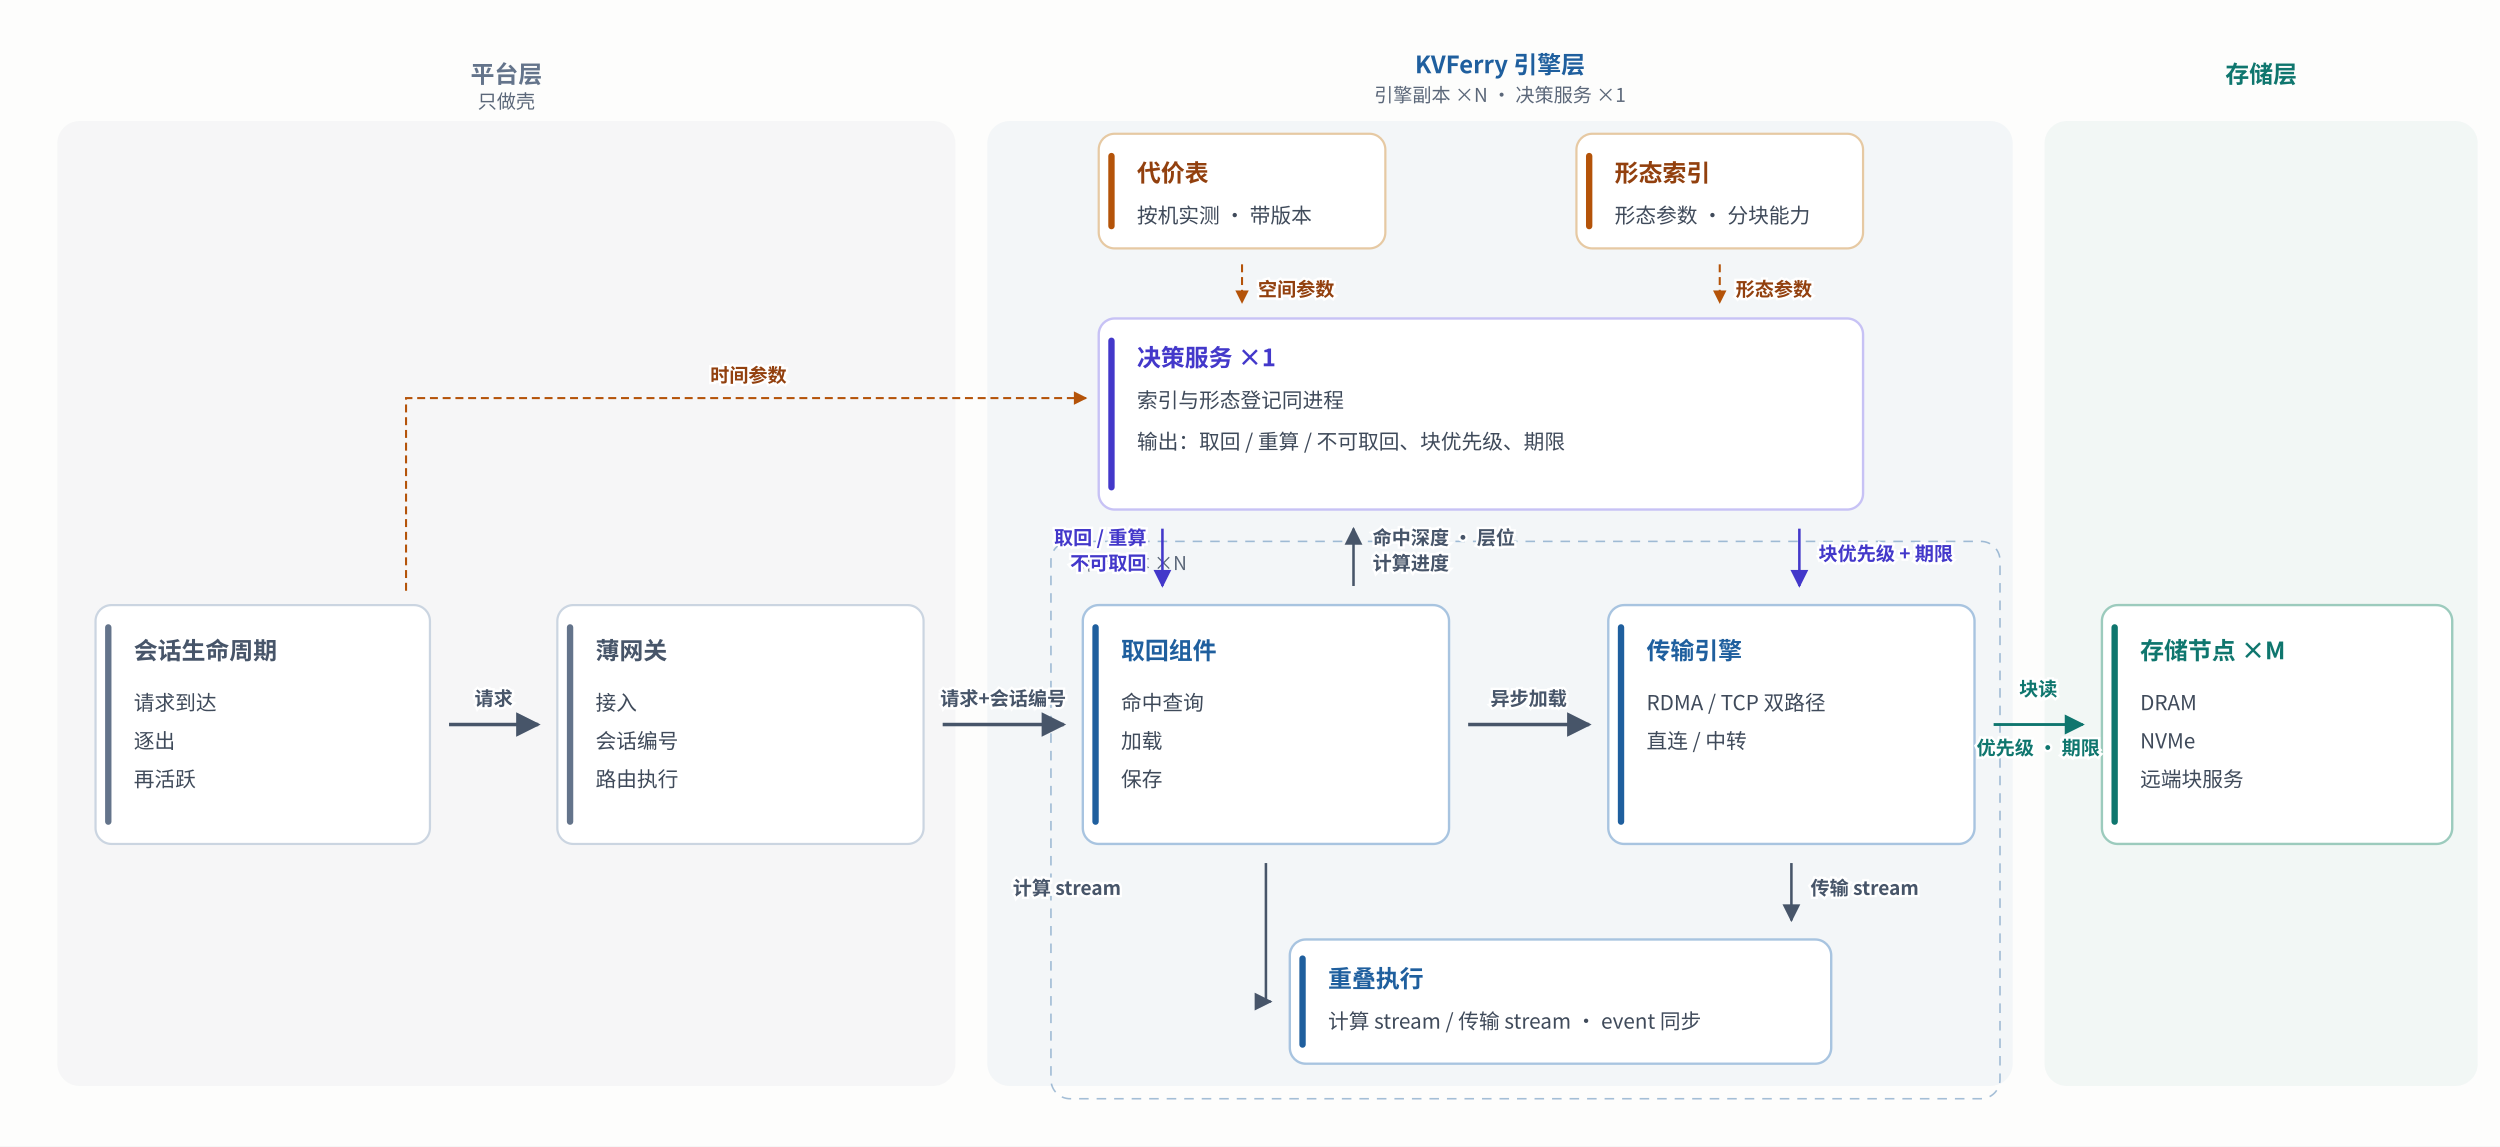
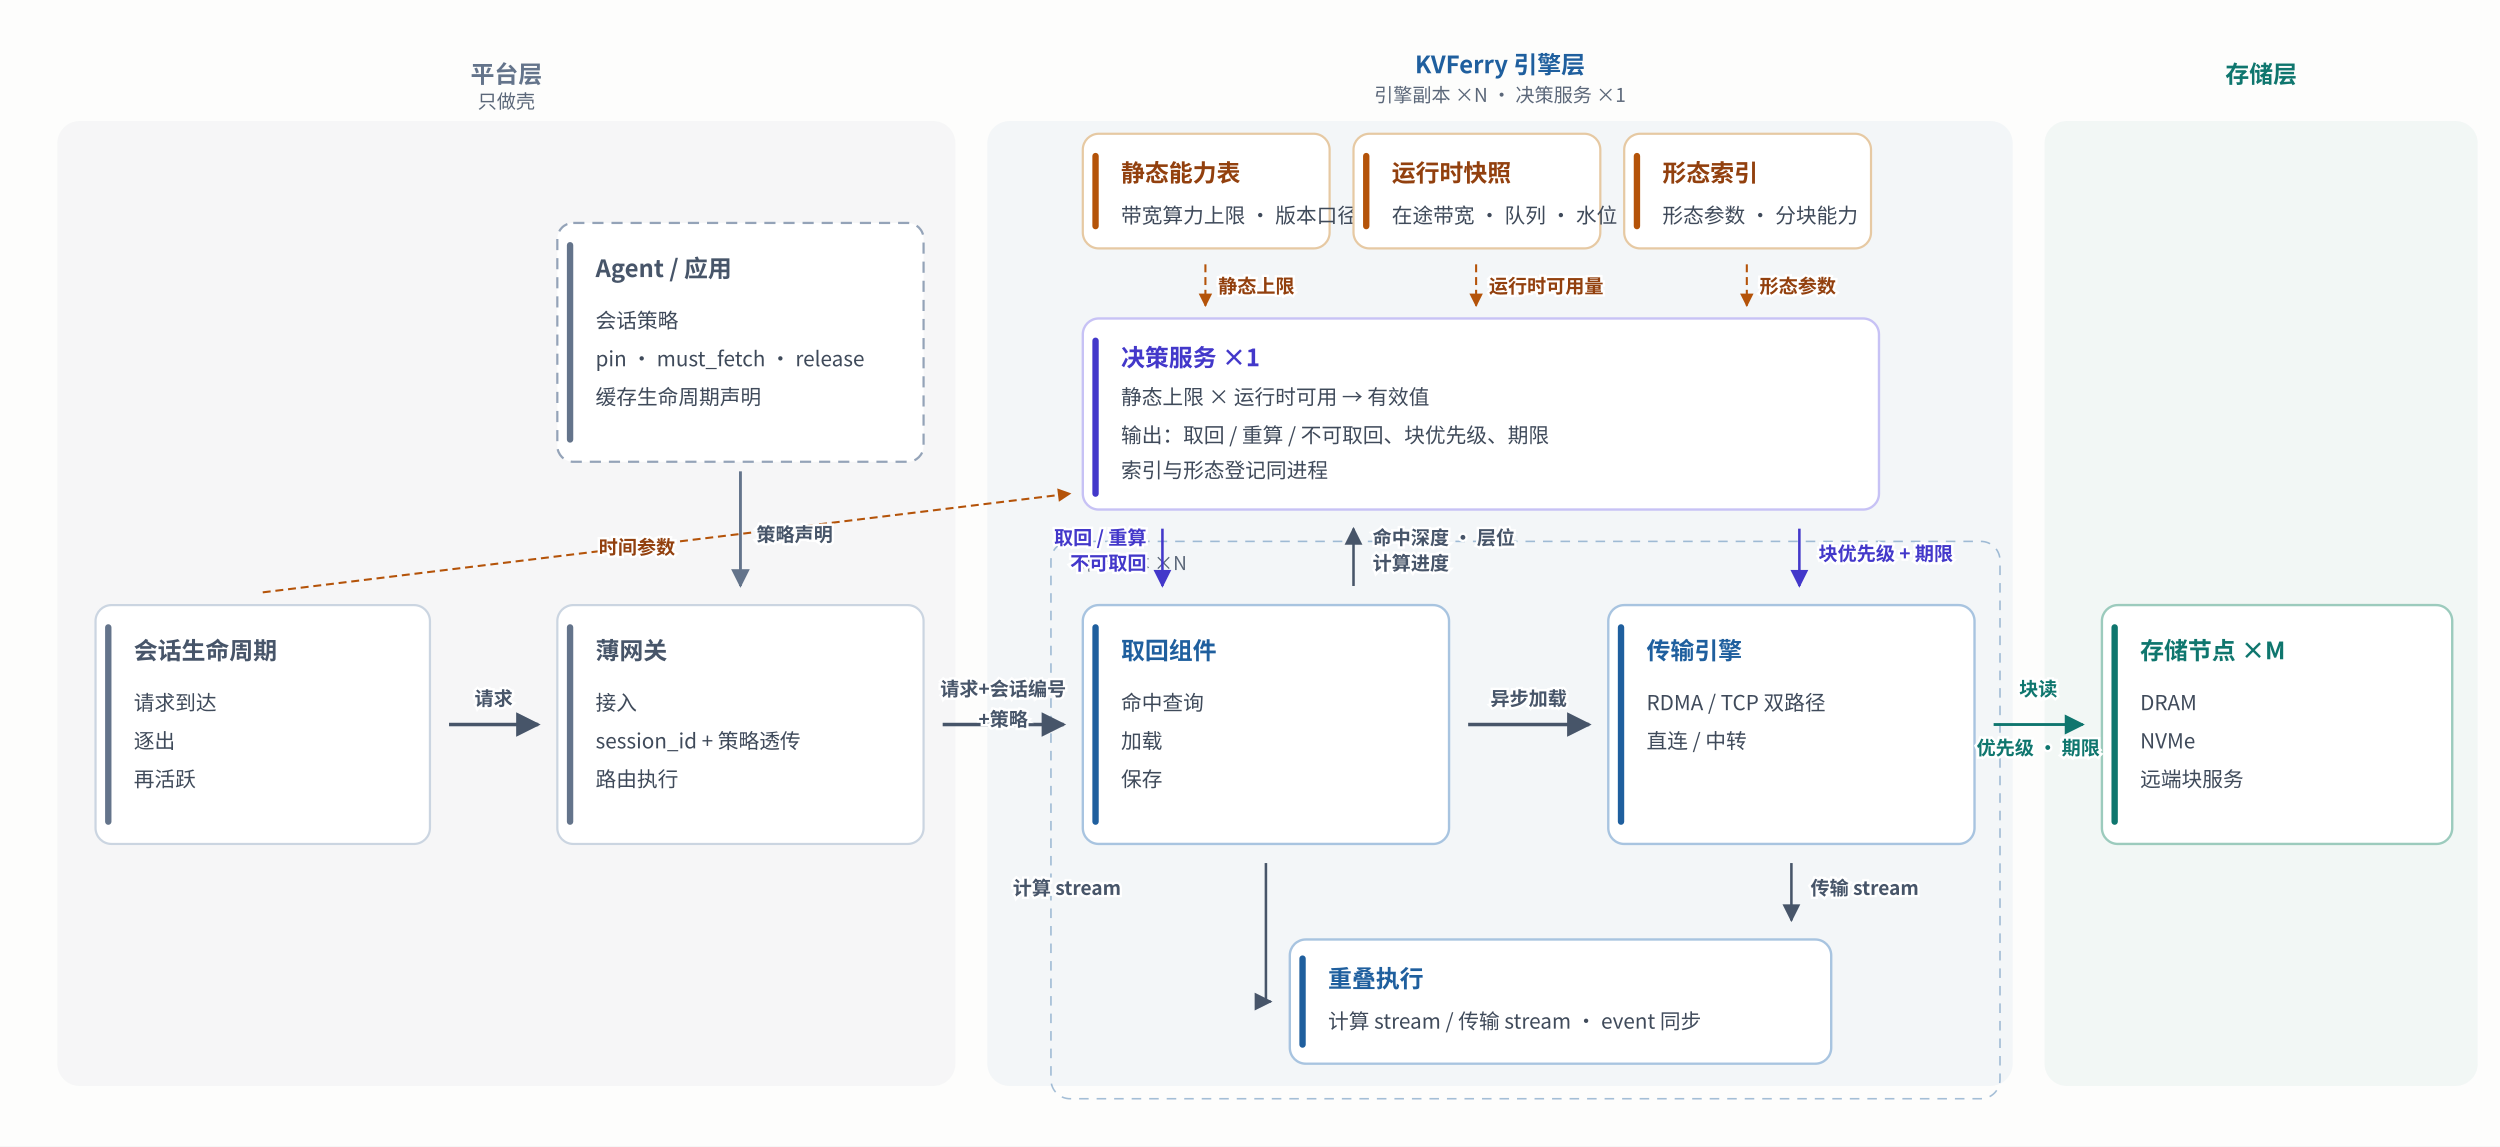
<svg xmlns="http://www.w3.org/2000/svg" width="1570" height="720" viewBox="0 0 1570 720" font-family="'Resource Han Rounded CN','MiSans','HarmonyOS Sans SC','PingFang SC','Noto Sans CJK SC','Microsoft YaHei',sans-serif" font-synthesis="none">
  <defs>
    <marker id="arw" viewBox="0 0 10 10" refX="9" refY="5" markerWidth="7" markerHeight="7" orient="auto-start-reverse">
      <path d="M0,0 L10,5 L0,10 z" fill="#475569" />
    </marker>
    <marker id="arw-dec" viewBox="0 0 10 10" refX="9" refY="5" markerWidth="7" markerHeight="7" orient="auto-start-reverse">
      <path d="M0,0 L10,5 L0,10 z" fill="#4338ca" />
    </marker>
    <marker id="arw-param" viewBox="0 0 10 10" refX="9" refY="5" markerWidth="6.5" markerHeight="6.5" orient="auto-start-reverse">
      <path d="M0,0 L10,5 L0,10 z" fill="#b45309" />
    </marker>
    <marker id="arw-store" viewBox="0 0 10 10" refX="9" refY="5" markerWidth="7" markerHeight="7" orient="auto-start-reverse">
      <path d="M0,0 L10,5 L0,10 z" fill="#0f766e" />
+     </marker>
+     <marker id="arw-agent" viewBox="0 0 10 10" refX="9" refY="5" markerWidth="6.5" markerHeight="6.5" orient="auto-start-reverse">
+       <path d="M0,0 L10,5 L0,10 z" fill="#64748b" />
    </marker>
    <style>
      .t { font-size: 15px; font-weight: 700; }
      .b { font-size: 13px; font-weight: 500; fill: #3f4a5a; }
      .s { font-size: 12px; font-weight: 500; fill: #5b6779; }
      .zl { font-size: 15px; font-weight: 700; }
      .zs { font-size: 12px; font-weight: 500; fill: #5b6779; }
      .lab { font-size: 12px; font-weight: 600; fill: #475569; paint-order: stroke; stroke: #ffffff; stroke-width: 3px; }
      .lab-p { font-size: 12px; font-weight: 600; fill: #92400e; paint-order: stroke; stroke: #ffffff; stroke-width: 3px; }
      .lab-d { font-size: 12px; font-weight: 600; fill: #4338ca; paint-order: stroke; stroke: #ffffff; stroke-width: 3px; }
      .lab-s { font-size: 12px; font-weight: 600; fill: #0f766e; paint-order: stroke; stroke: #ffffff; stroke-width: 3px; }
    </style>
  </defs>
  <rect x="0" y="0" width="1570" height="720" fill="#fdfdfc" />
  <rect x="36" y="76" width="564" height="606" rx="14" fill="#64748b" opacity="0.05" />
  <rect x="620" y="76" width="644" height="606" rx="14" fill="#1f5f9e" opacity="0.045" />
  <rect x="1284" y="76" width="272" height="606" rx="14" fill="#0f766e" opacity="0.05" />
  <text x="318" y="52" class="zl" fill="#64748b" text-anchor="middle">平台层</text>
  <text x="318" y="68" class="zs" text-anchor="middle">只做壳</text>
  <text x="942" y="46" class="zl" fill="#1f5f9e" text-anchor="middle">KVFerry 引擎层</text>
  <text x="942" y="64" class="zs" text-anchor="middle">引擎副本 ×N · 决策服务 ×1</text>
  <text x="1420" y="52" class="zl" fill="#0f766e" text-anchor="middle">存储层</text>
  <rect x="660" y="340" width="596" height="350" rx="12" fill="none" stroke="#1f5f9e" stroke-width="1" stroke-dasharray="6 5" opacity="0.4" />
  <text x="674" y="358" class="zs" fill="#1f5f9e">引擎副本 ×N</text>
  <g>
-     <rect x="690" y="84" width="180" height="72" rx="10" fill="#ffffff" stroke="#e6c9a3" stroke-width="1.4" />
-     <rect x="696" y="96" width="4" height="48" rx="2" fill="#b45309" />
-     <text x="714" y="114" class="t" fill="#92400e">代价表</text>
-     <text x="714" y="140" class="b">按机实测 · 带版本</text>
+     <rect x="350" y="140" width="230" height="150" rx="10" fill="#ffffff" stroke="#94a3b8" stroke-width="1.4" stroke-dasharray="7 5" />
+     <rect x="356" y="152" width="4" height="126" rx="2" fill="#64748b" />
+     <text x="374" y="174" class="t" fill="#475569">Agent / 应用</text>
+     <text x="374" y="206" class="b">会话策略</text>
+     <text x="374" y="230" class="b">pin · must_fetch · release</text>
+     <text x="374" y="254" class="b">缓存生命周期声明</text>
  </g>
  <g>
-     <rect x="990" y="84" width="180" height="72" rx="10" fill="#ffffff" stroke="#e6c9a3" stroke-width="1.4" />
-     <rect x="996" y="96" width="4" height="48" rx="2" fill="#b45309" />
-     <text x="1014" y="114" class="t" fill="#92400e">形态索引</text>
-     <text x="1014" y="140" class="b">形态参数 · 分块能力</text>
+     <rect x="680" y="84" width="155" height="72" rx="10" fill="#ffffff" stroke="#e6c9a3" stroke-width="1.4" />
+     <rect x="686" y="96" width="4" height="48" rx="2" fill="#b45309" />
+     <text x="704" y="114" class="t" fill="#92400e">静态能力表</text>
+     <text x="704" y="140" class="b">带宽算力上限 · 版本口径</text>
  </g>
  <g>
-     <rect x="690" y="200" width="480" height="120" rx="10" fill="#ffffff" stroke="#c7c2f5" stroke-width="1.5" />
-     <rect x="696" y="212" width="4" height="96" rx="2" fill="#4338ca" />
-     <text x="714" y="230" class="t" fill="#4338ca">决策服务 ×1</text>
-     <text x="714" y="256" class="b">索引与形态登记同进程</text>
-     <text x="714" y="282" class="b">输出：取回 / 重算 / 不可取回、块优先级、期限</text>
+     <rect x="850" y="84" width="155" height="72" rx="10" fill="#ffffff" stroke="#e6c9a3" stroke-width="1.4" />
+     <rect x="856" y="96" width="4" height="48" rx="2" fill="#b45309" />
+     <text x="874" y="114" class="t" fill="#92400e">运行时快照</text>
+     <text x="874" y="140" class="b">在途带宽 · 队列 · 水位</text>
+   </g>
+   <g>
+     <rect x="1020" y="84" width="155" height="72" rx="10" fill="#ffffff" stroke="#e6c9a3" stroke-width="1.4" />
+     <rect x="1026" y="96" width="4" height="48" rx="2" fill="#b45309" />
+     <text x="1044" y="114" class="t" fill="#92400e">形态索引</text>
+     <text x="1044" y="140" class="b">形态参数 · 分块能力</text>
+   </g>
+   <g>
+     <rect x="680" y="200" width="500" height="120" rx="10" fill="#ffffff" stroke="#c7c2f5" stroke-width="1.5" />
+     <rect x="686" y="212" width="4" height="100" rx="2" fill="#4338ca" />
+     <text x="704" y="230" class="t" fill="#4338ca">决策服务 ×1</text>
+     <text x="704" y="254" class="b">静态上限 × 运行时可用 → 有效值</text>
+     <text x="704" y="278" class="b">输出：取回 / 重算 / 不可取回、块优先级、期限</text>
+     <text x="704" y="300" class="b">索引与形态登记同进程</text>
  </g>
  <g>
    <rect x="60" y="380" width="210" height="150" rx="10" fill="#ffffff" stroke="#cbd5e1" stroke-width="1.4" />
    <rect x="66" y="392" width="4" height="126" rx="2" fill="#64748b" />
    <text x="84" y="414" class="t" fill="#475569">会话生命周期</text>
    <text x="84" y="446" class="b">请求到达</text>
    <text x="84" y="470" class="b">逐出</text>
    <text x="84" y="494" class="b">再活跃</text>
  </g>
  <g>
    <rect x="350" y="380" width="230" height="150" rx="10" fill="#ffffff" stroke="#cbd5e1" stroke-width="1.4" />
    <rect x="356" y="392" width="4" height="126" rx="2" fill="#64748b" />
    <text x="374" y="414" class="t" fill="#475569">薄网关</text>
    <text x="374" y="446" class="b">接入</text>
-     <text x="374" y="470" class="b">会话编号</text>
+     <text x="374" y="470" class="b">session_id + 策略透传</text>
    <text x="374" y="494" class="b">路由执行</text>
  </g>
  <g>
    <rect x="680" y="380" width="230" height="150" rx="10" fill="#ffffff" stroke="#a8c4e0" stroke-width="1.5" />
    <rect x="686" y="392" width="4" height="126" rx="2" fill="#1f5f9e" />
    <text x="704" y="414" class="t" fill="#1f5f9e">取回组件</text>
    <text x="704" y="446" class="b">命中查询</text>
    <text x="704" y="470" class="b">加载</text>
    <text x="704" y="494" class="b">保存</text>
  </g>
  <g>
    <rect x="1010" y="380" width="230" height="150" rx="10" fill="#ffffff" stroke="#a8c4e0" stroke-width="1.5" />
    <rect x="1016" y="392" width="4" height="126" rx="2" fill="#1f5f9e" />
    <text x="1034" y="414" class="t" fill="#1f5f9e">传输引擎</text>
    <text x="1034" y="446" class="b">RDMA / TCP 双路径</text>
    <text x="1034" y="470" class="b">直连 / 中转</text>
  </g>
  <g>
    <rect x="1320" y="380" width="220" height="150" rx="10" fill="#ffffff" stroke="#9ccbbd" stroke-width="1.5" />
    <rect x="1326" y="392" width="4" height="126" rx="2" fill="#0f766e" />
    <text x="1344" y="414" class="t" fill="#0f766e">存储节点 ×M</text>
    <text x="1344" y="446" class="b">DRAM</text>
    <text x="1344" y="470" class="b">NVMe</text>
    <text x="1344" y="494" class="b">远端块服务</text>
  </g>
  <g>
    <rect x="810" y="590" width="340" height="78" rx="10" fill="#ffffff" stroke="#a8c4e0" stroke-width="1.5" />
    <rect x="816" y="600" width="4" height="58" rx="2" fill="#1f5f9e" />
    <text x="834" y="620" class="t" fill="#1f5f9e">重叠执行</text>
    <text x="834" y="646" class="b">计算 stream / 传输 stream · event 同步</text>
  </g>
  <line x1="282" y1="455" x2="338" y2="455" stroke="#475569" stroke-width="2.2" marker-end="url(#arw)" />
  <line x1="592" y1="455" x2="668" y2="455" stroke="#475569" stroke-width="2.2" marker-end="url(#arw)" />
  <line x1="922" y1="455" x2="998" y2="455" stroke="#475569" stroke-width="2.2" marker-end="url(#arw)" />
  <line x1="1252" y1="455" x2="1308" y2="455" stroke="#0f766e" stroke-width="1.8" marker-end="url(#arw-store)" />
-   <path d="M780,166 L780,190" fill="none" stroke="#b45309" stroke-width="1.3" stroke-dasharray="5 3" marker-end="url(#arw-param)" />
-   <path d="M1080,166 L1080,190" fill="none" stroke="#b45309" stroke-width="1.3" stroke-dasharray="5 3" marker-end="url(#arw-param)" />
-   <path d="M255,371 L255,250 L682,250" fill="none" stroke="#b45309" stroke-width="1.3" stroke-dasharray="5 3" marker-end="url(#arw-param)" />
+   <line x1="465" y1="296" x2="465" y2="368" stroke="#64748b" stroke-width="1.8" marker-end="url(#arw-agent)" />
+   <path d="M757,166 L757,192" fill="none" stroke="#b45309" stroke-width="1.3" stroke-dasharray="5 3" marker-end="url(#arw-param)" />
+   <path d="M927,166 L927,192" fill="none" stroke="#b45309" stroke-width="1.3" stroke-dasharray="5 3" marker-end="url(#arw-param)" />
+   <path d="M1097,166 L1097,192" fill="none" stroke="#b45309" stroke-width="1.3" stroke-dasharray="5 3" marker-end="url(#arw-param)" />
+   <path d="M165,372 L672,310" fill="none" stroke="#b45309" stroke-width="1.3" stroke-dasharray="5 3" marker-end="url(#arw-param)" />
  <line x1="730" y1="332" x2="730" y2="368" stroke="#4338ca" stroke-width="1.6" marker-end="url(#arw-dec)" />
  <line x1="850" y1="368" x2="850" y2="332" stroke="#475569" stroke-width="1.6" marker-end="url(#arw)" />
  <line x1="1130" y1="332" x2="1130" y2="368" stroke="#4338ca" stroke-width="1.6" marker-end="url(#arw-dec)" />
  <line x1="1125" y1="542" x2="1125" y2="578" stroke="#475569" stroke-width="1.6" marker-end="url(#arw)" />
  <path d="M795,542 L795,629 L798,629" fill="none" stroke="#475569" stroke-width="1.6" marker-end="url(#arw)" />
  <text x="310" y="443" class="lab" text-anchor="middle">请求</text>
-   <text x="630" y="443" class="lab" text-anchor="middle">请求+会话编号</text>
+   <text x="630" y="437" class="lab" text-anchor="middle">请求+会话编号</text>
+   <text x="630" y="456" class="lab" text-anchor="middle">+策略</text>
  <text x="960" y="443" class="lab" text-anchor="middle">异步加载</text>
  <text x="1280" y="437" class="lab-s" text-anchor="middle">块读</text>
  <text x="1280" y="474" class="lab-s" text-anchor="middle">优先级 · 期限</text>
-   <text x="790" y="186" class="lab-p">空间参数</text>
-   <text x="1090" y="186" class="lab-p">形态参数</text>
-   <text x="470" y="240" class="lab-p" text-anchor="middle">时间参数</text>
+   <text x="475" y="340" class="lab">策略声明</text>
+   <text x="765" y="184" class="lab-p">静态上限</text>
+   <text x="935" y="184" class="lab-p">运行时可用量</text>
+   <text x="1105" y="184" class="lab-p">形态参数</text>
+   <text x="400" y="348" class="lab-p" text-anchor="middle">时间参数</text>
  <text x="720" y="342" class="lab-d" text-anchor="end">取回 / 重算</text>
  <text x="720" y="358" class="lab-d" text-anchor="end">不可取回</text>
  <text x="862" y="342" class="lab">命中深度 · 层位</text>
  <text x="862" y="358" class="lab">计算进度</text>
  <text x="1142" y="352" class="lab-d">块优先级 + 期限</text>
  <text x="1137" y="562" class="lab">传输 stream</text>
  <text x="704" y="562" class="lab" text-anchor="end">计算 stream</text>
</svg>
